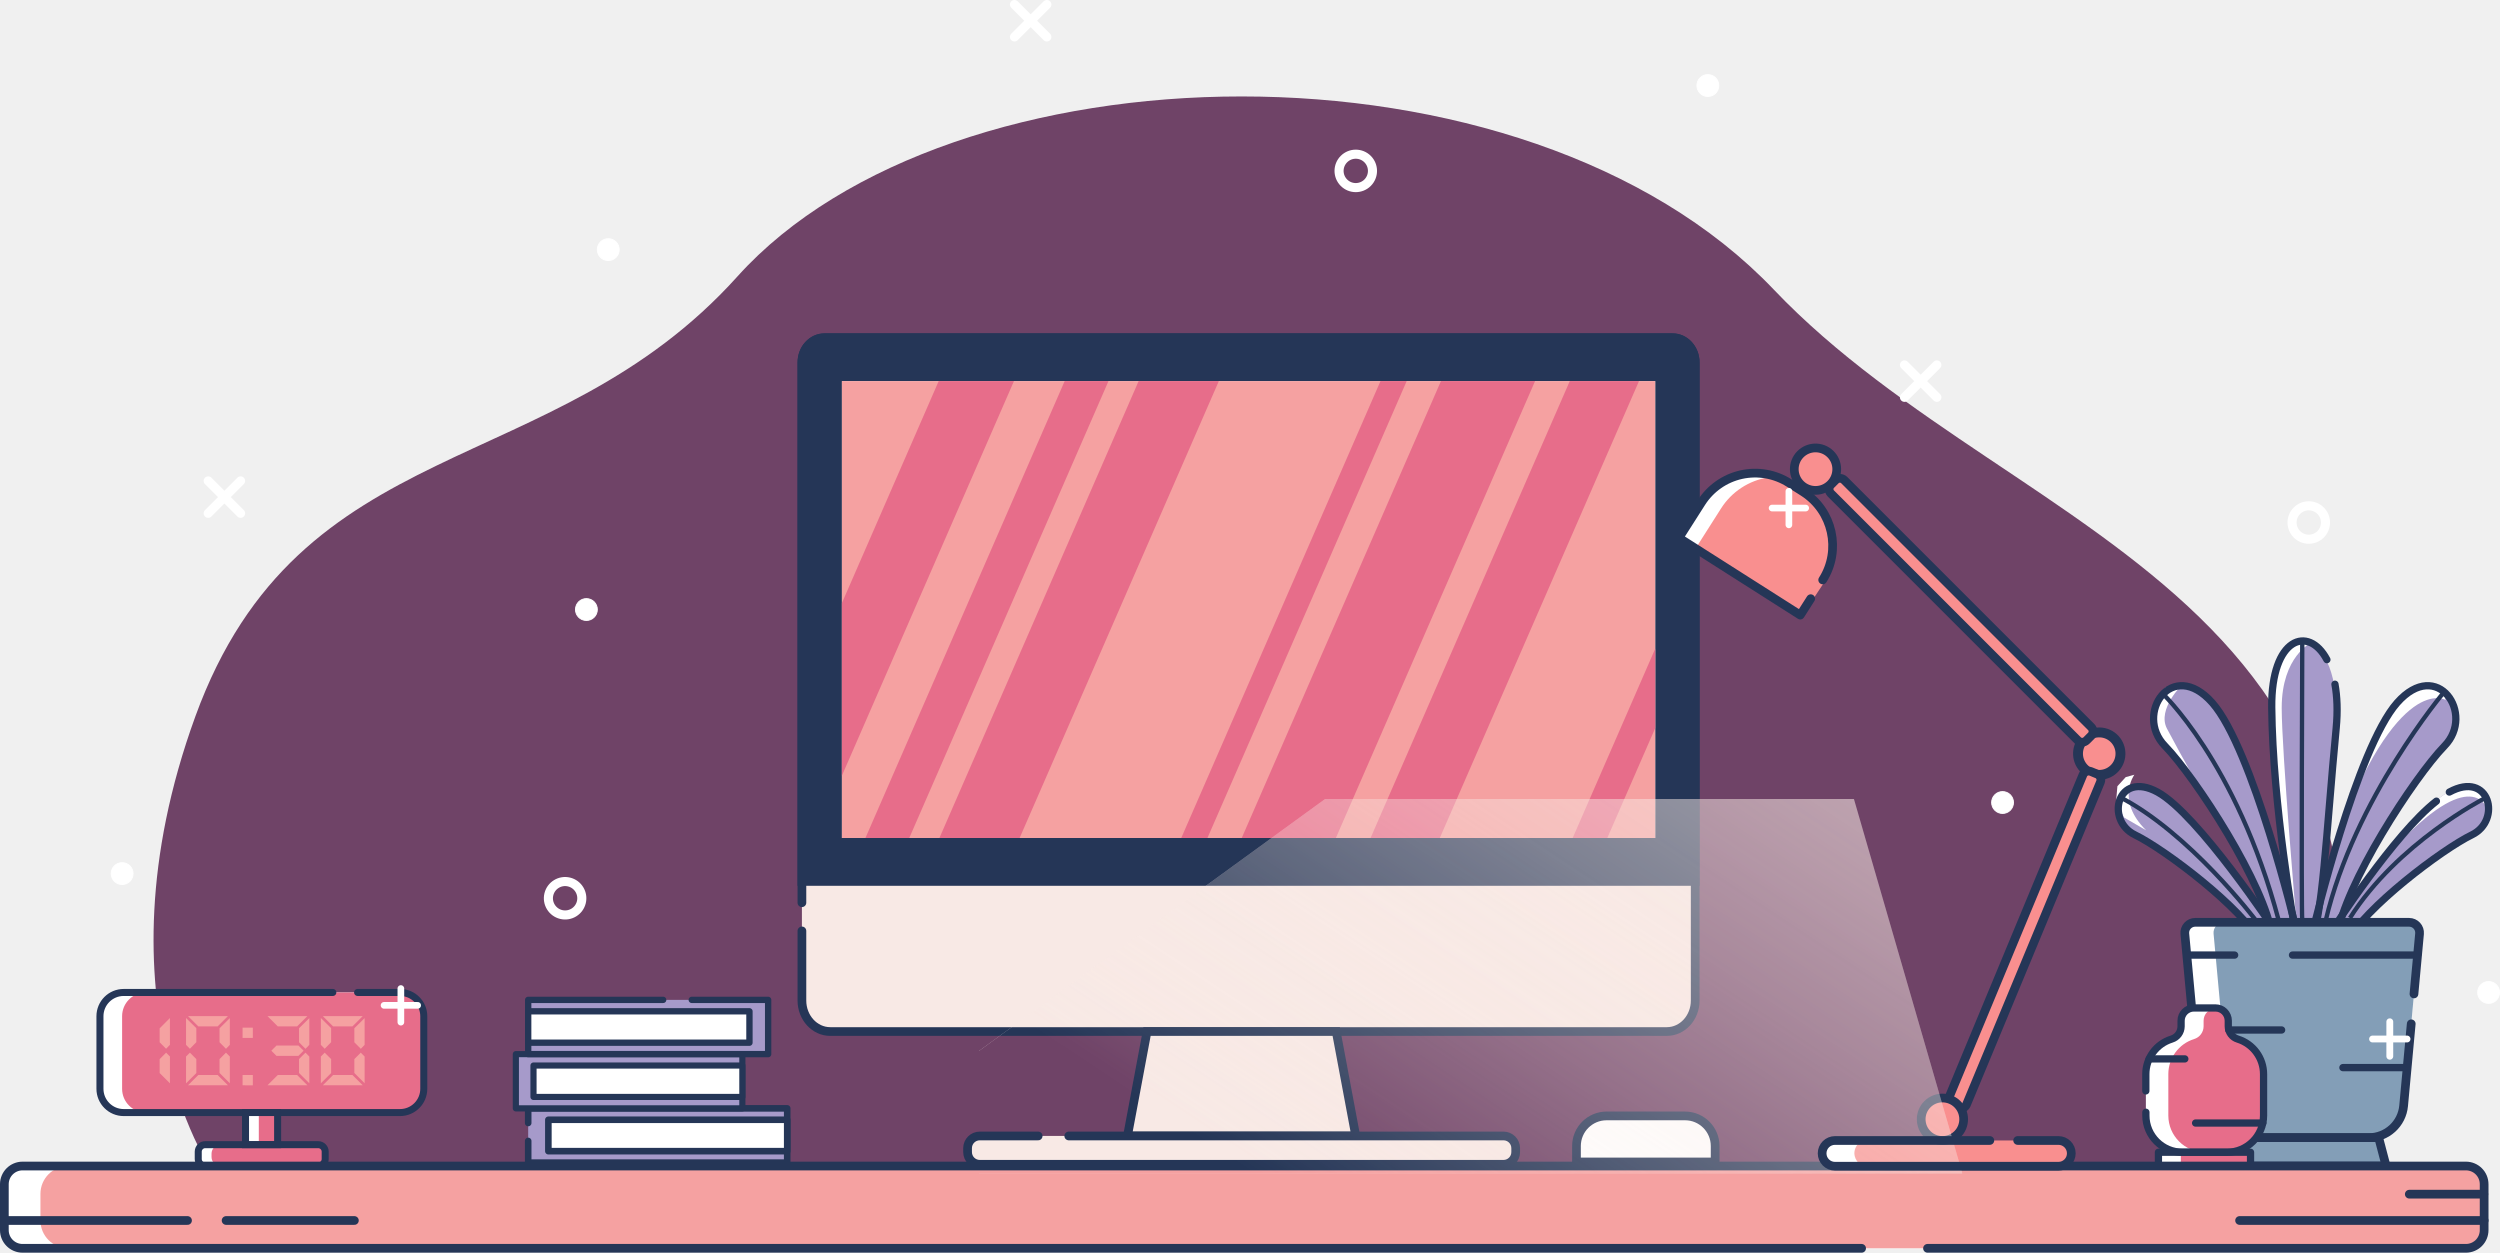
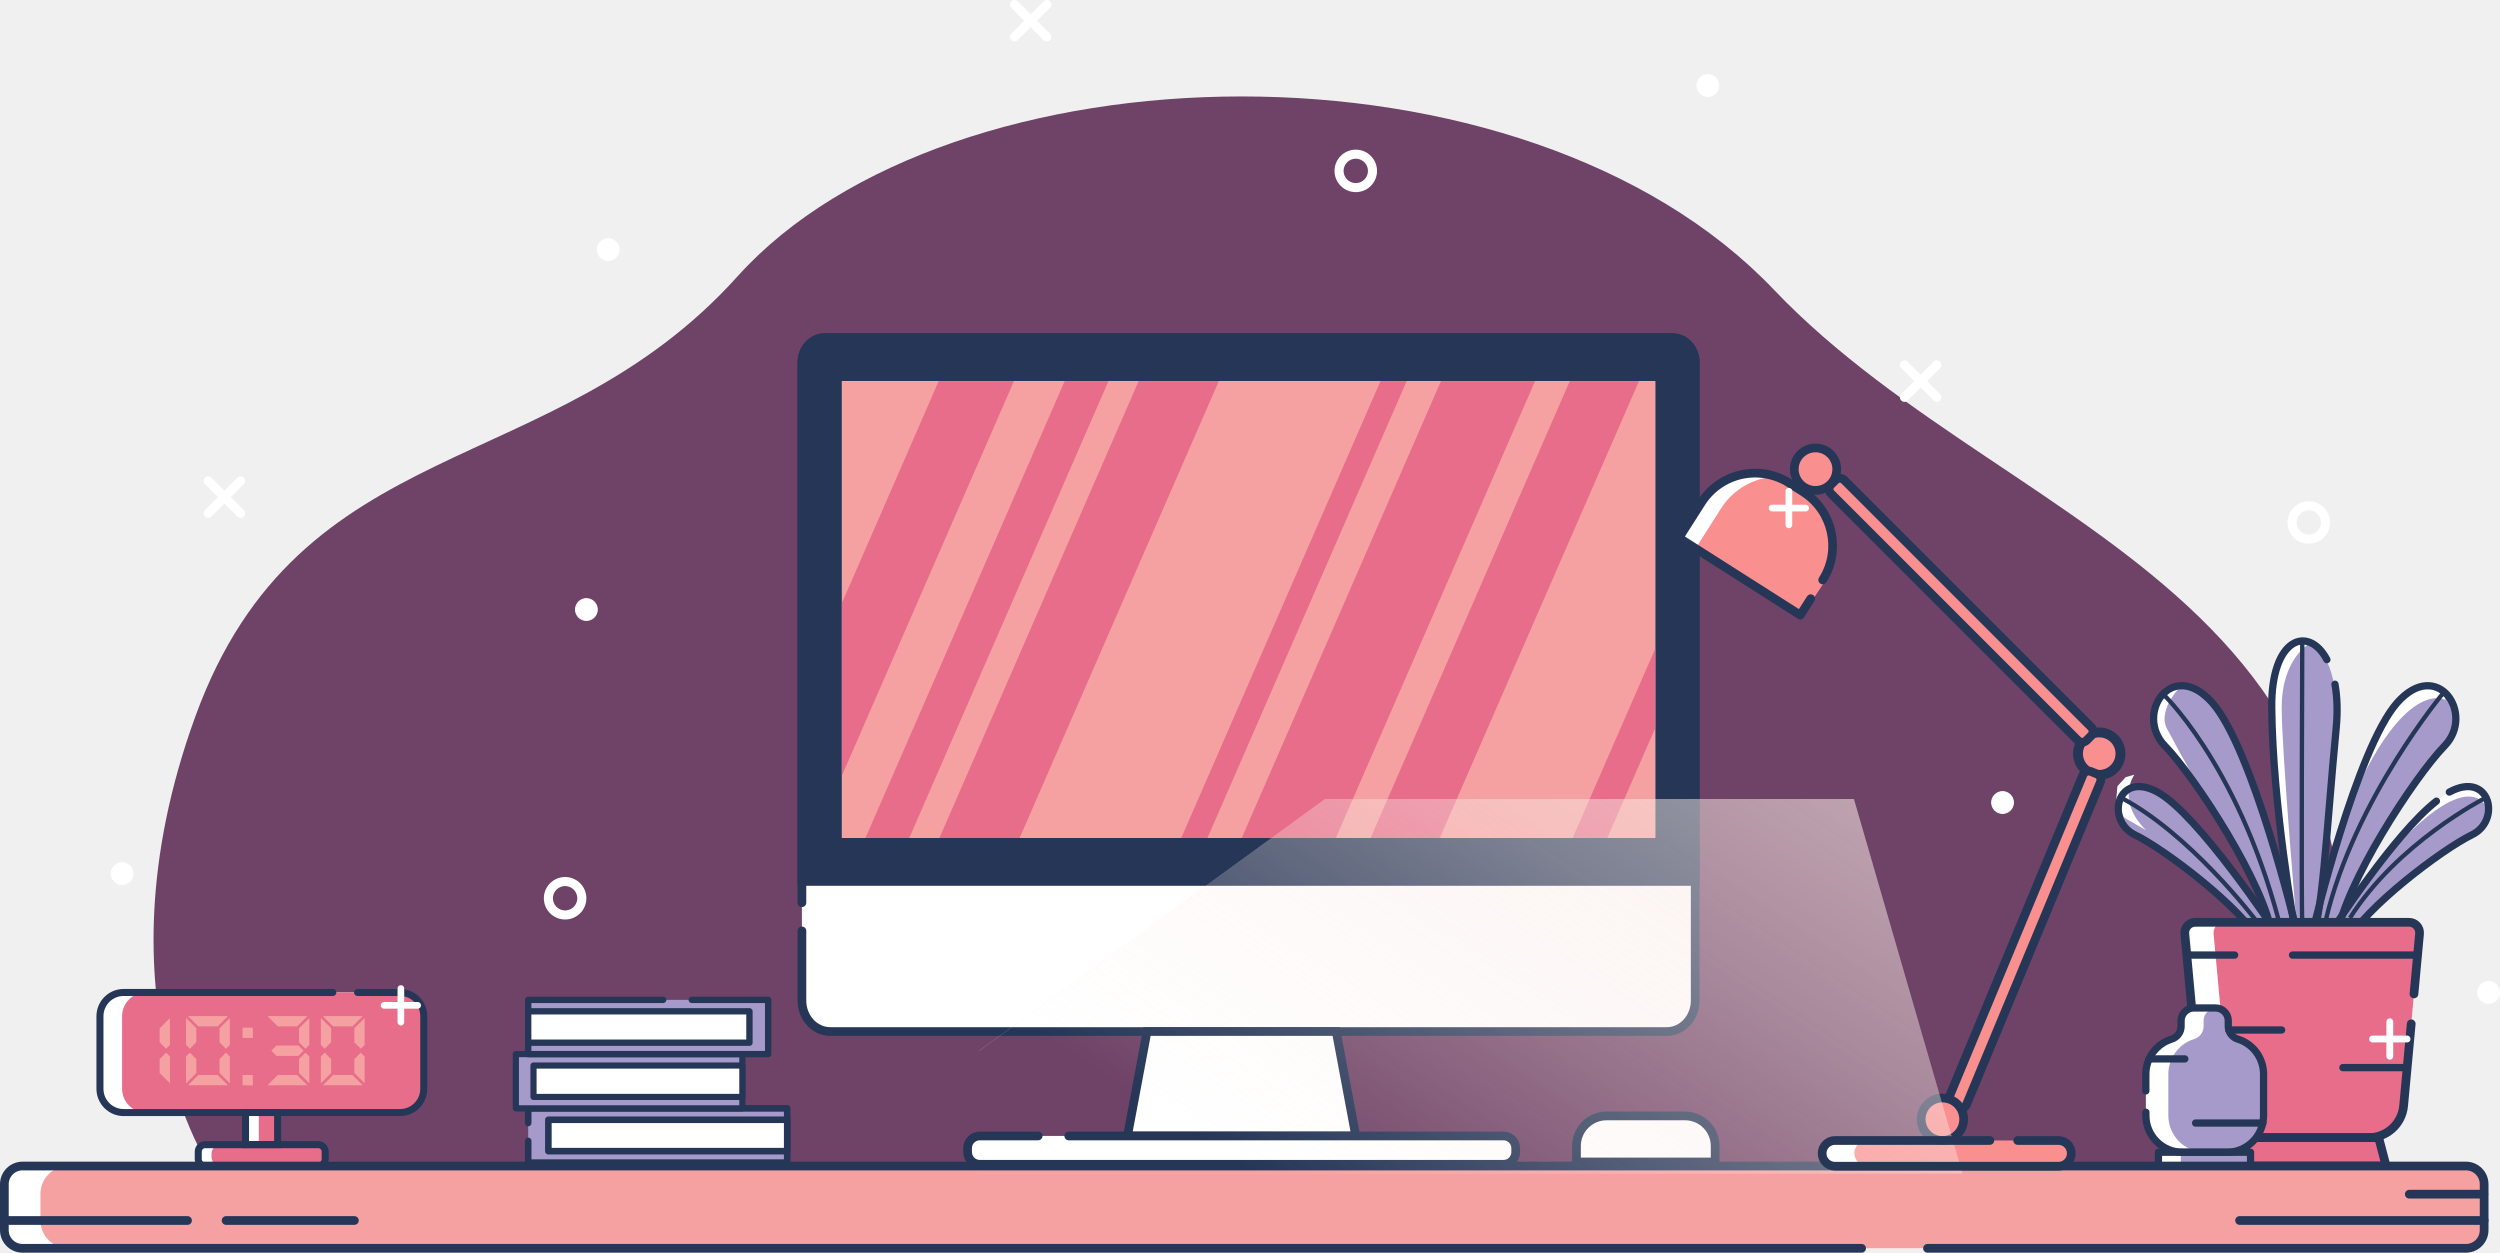
<svg xmlns="http://www.w3.org/2000/svg" id="Layer_1" data-name="Layer 1" viewBox="0 0 2630.13 1317.88">
  <defs>
-     <style>.cls-1{mask:url(#mask);}.cls-2{mix-blend-mode:multiply;fill:url(#linear-gradient);}.cls-3{fill:#6f4367;}.cls-24,.cls-26,.cls-28,.cls-29,.cls-30,.cls-33,.cls-38,.cls-4,.cls-6{fill:#fff;}.cls-10,.cls-11,.cls-12,.cls-13,.cls-15,.cls-17,.cls-18,.cls-19,.cls-20,.cls-21,.cls-22,.cls-23,.cls-24,.cls-25,.cls-26,.cls-27,.cls-28,.cls-35,.cls-4,.cls-7,.cls-8{stroke:#253657;}.cls-13,.cls-15,.cls-17,.cls-18,.cls-20,.cls-21,.cls-23,.cls-24,.cls-25,.cls-26,.cls-27,.cls-28,.cls-29,.cls-30,.cls-31,.cls-32,.cls-38,.cls-4,.cls-7{stroke-linecap:round;stroke-linejoin:round;}.cls-10,.cls-15,.cls-35,.cls-4,.cls-7,.cls-8{stroke-width:9.17px;}.cls-23,.cls-25,.cls-27,.cls-5{fill:#a69aca;}.cls-10,.cls-37,.cls-7{fill:#f8e9e5;}.cls-8{fill:#253657;}.cls-10,.cls-11,.cls-12,.cls-19,.cls-22,.cls-33,.cls-35,.cls-8{stroke-miterlimit:10;}.cls-9{fill:#f5a1a1;}.cls-11,.cls-12,.cls-13,.cls-15,.cls-17,.cls-18,.cls-19,.cls-20,.cls-21,.cls-32{fill:none;}.cls-11{stroke-width:4.58px;}.cls-12,.cls-17{stroke-width:7.64px;}.cls-13{stroke-width:7.64px;}.cls-14{fill:#839eb7;}.cls-16{fill:#e76d8a;}.cls-18,.cls-19{stroke-width:7.39px;}.cls-20{stroke-width:9.17px;}.cls-21{stroke-width:7.68px;}.cls-22,.cls-34,.cls-35{fill:#f98f8f;}.cls-22{stroke-width:10.41px;}.cls-23,.cls-24{stroke-width:6.93px;}.cls-25,.cls-26{stroke-width:6.48px;}.cls-27,.cls-28{stroke-width:6.67px;}.cls-29,.cls-30,.cls-31,.cls-32,.cls-33,.cls-38{stroke:#fff;}.cls-29{stroke-width:7.2px;}.cls-30{stroke-width:7.02px;}.cls-31{fill:#020202;}.cls-31,.cls-32{stroke-width:9.56px;}.cls-36{mask:url(#mask-2);}.cls-37{opacity:0.61;}.cls-38{stroke-width:7.01px;}.cls-39{filter:url(#luminosity-noclip-2);}.cls-40{filter:url(#luminosity-noclip);}</style>
+     <style>.cls-1{mask:url(#mask);}.cls-2{mix-blend-mode:multiply;fill:url(#linear-gradient);}.cls-3{fill:#6f4367;}.cls-22,.cls-24,.cls-26,.cls-27,.cls-28,.cls-31,.cls-36,.cls-4,.cls-6,.cls-9{fill:#fff;}.cls-10,.cls-11,.cls-12,.cls-14,.cls-15,.cls-16,.cls-17,.cls-18,.cls-19,.cls-20,.cls-21,.cls-22,.cls-23,.cls-24,.cls-25,.cls-26,.cls-33,.cls-4,.cls-7,.cls-9{stroke:#253657;}.cls-12,.cls-14,.cls-15,.cls-16,.cls-18,.cls-19,.cls-21,.cls-22,.cls-23,.cls-24,.cls-25,.cls-26,.cls-27,.cls-28,.cls-29,.cls-30,.cls-36,.cls-4{stroke-linecap:round;stroke-linejoin:round;}.cls-14,.cls-33,.cls-4,.cls-7,.cls-9{stroke-width:9.17px;}.cls-21,.cls-23,.cls-25,.cls-5{fill:#a69aca;}.cls-7{fill:#253657;}.cls-10,.cls-11,.cls-17,.cls-20,.cls-31,.cls-33,.cls-7,.cls-9{stroke-miterlimit:10;}.cls-8{fill:#f5a1a1;}.cls-10,.cls-11,.cls-12,.cls-14,.cls-15,.cls-16,.cls-17,.cls-18,.cls-19,.cls-30{fill:none;}.cls-10{stroke-width:4.58px;}.cls-11,.cls-15{stroke-width:7.64px;}.cls-12{stroke-width:7.64px;}.cls-13{fill:#e76d8a;}.cls-16,.cls-17{stroke-width:7.39px;}.cls-18{stroke-width:9.17px;}.cls-19{stroke-width:7.68px;}.cls-20,.cls-32,.cls-33{fill:#f98f8f;}.cls-20{stroke-width:10.41px;}.cls-21,.cls-22{stroke-width:6.93px;}.cls-23,.cls-24{stroke-width:6.48px;}.cls-25,.cls-26{stroke-width:6.67px;}.cls-27,.cls-28,.cls-29,.cls-30,.cls-31,.cls-36{stroke:#fff;}.cls-27{stroke-width:7.2px;}.cls-28{stroke-width:7.02px;}.cls-29{fill:#020202;}.cls-29,.cls-30{stroke-width:9.56px;}.cls-34{mask:url(#mask-2);}.cls-35{fill:#f8e9e5;opacity:0.61;}.cls-36{stroke-width:7.01px;}.cls-37{filter:url(#luminosity-noclip-2);}.cls-38{filter:url(#luminosity-noclip);}</style>
    <filter id="luminosity-noclip" x="1030.43" y="-9192" width="1212.18" height="32766" filterUnits="userSpaceOnUse" color-interpolation-filters="sRGB">
      <feFlood flood-color="#fff" result="bg" />
      <feBlend in="SourceGraphic" in2="bg" />
    </filter>
    <mask id="mask" x="1030.43" y="-9192" width="1212.18" height="32766" maskUnits="userSpaceOnUse">
-       <g class="cls-40" />
+       <g class="cls-38" />
    </mask>
    <linearGradient id="linear-gradient" x1="2024.23" y1="922.09" x2="1594.33" y2="1571.6" gradientUnits="userSpaceOnUse">
      <stop offset="0" stop-color="#fff" />
      <stop offset="0.09" stop-color="#f5f5f5" />
      <stop offset="0.23" stop-color="#dadada" />
      <stop offset="0.42" stop-color="#aeaeae" />
      <stop offset="0.64" stop-color="#717171" />
      <stop offset="0.89" stop-color="#242424" />
      <stop offset="1" />
    </linearGradient>
    <filter id="luminosity-noclip-2" x="1030.43" y="841.63" width="1212.18" height="666.22" filterUnits="userSpaceOnUse" color-interpolation-filters="sRGB">
      <feFlood flood-color="#fff" result="bg" />
      <feBlend in="SourceGraphic" in2="bg" />
    </filter>
    <mask id="mask-2" x="852.42" y="568.62" width="1212.18" height="666.22" maskUnits="userSpaceOnUse">
-       <g class="cls-39">
+       <g class="cls-37">
        <g transform="translate(-178.02 -273.01)">
          <g class="cls-1">
            <polygon class="cls-2" points="1945.77 841.63 1030.43 1507.86 2242.61 1507.86 2073.47 923.76 1945.77 841.63" />
          </g>
        </g>
      </g>
    </mask>
  </defs>
  <path class="cls-3" d="M405,1511.4s-131.68-181.6-21.47-484.65S758.24,781.18,953.79,563.91c223.16-248,828-261.73,1090.35,13.77s746,321.74,556.53,965.33Z" transform="translate(-178.02 -273.01)" />
  <path class="cls-4" d="M1690.22,1174h82.52a31.69,31.69,0,0,1,31.69,31.69v16.73a0,0,0,0,1,0,0h-145.9a0,0,0,0,1,0,0v-16.73A31.69,31.69,0,0,1,1690.22,1174Z" />
  <path class="cls-5" d="M2611.05,1249.11s45.31-188.66,87.85-236.74,82.31,12,49.94,45.31-106,147-113.1,200.68S2611.05,1249.11,2611.05,1249.11Z" transform="translate(-178.02 -273.01)" />
  <path class="cls-5" d="M2795.12,1124.52a30.42,30.42,0,0,1-17.55,26.77c-31.52,15.27-113,77-131.83,113.19s-15.13-12.91-15.13-12.91,15.95-24.14,37.4-53l0,0,.07-.09c26.79-36,62.11-79.3,85.71-92.15C2780.55,1091.75,2795.51,1107.22,2795.12,1124.52Z" transform="translate(-178.02 -273.01)" />
  <path class="cls-5" d="M2570,1251.58s-80.68-122.12-123.21-145.27-55.27,29.7-23.76,45,113,77,131.84,113.2S2570,1251.58,2570,1251.58Z" transform="translate(-178.02 -273.01)" />
  <path class="cls-5" d="M2592.3,1249.11s-45.31-188.66-87.85-236.74-82.31,12-49.94,45.31,106,147,113.1,200.68S2592.3,1249.11,2592.3,1249.11Z" transform="translate(-178.02 -273.01)" />
  <path class="cls-5" d="M2591,1248.19S2567.89,1120.57,2567,1017s78.3-87.86,67.82,22-14.59,203.61-26.72,222.1S2591,1248.19,2591,1248.19Z" transform="translate(-178.02 -273.01)" />
  <path class="cls-6" d="M2795.12,1124.52c-4.43-10.78-28.45-46.93-127,73.93,26.79-36,62.11-79.3,85.71-92.15C2780.55,1091.75,2795.51,1107.22,2795.12,1124.52Z" transform="translate(-178.02 -273.01)" />
-   <path class="cls-7" d="M1021.67,1222.72V654.31c0-14.38,10.67-26,23.82-26h892.15c13.15,0,23.82,11.67,23.82,26v671.32c0,18-13.35,32.6-29.81,32.6H1051.48c-16.46,0-29.81-14.6-29.81-32.6v-73.26" transform="translate(-178.02 -273.01)" />
-   <path class="cls-8" d="M1961.46,654.31v546H1021.67v-546c0-14.38,10.67-26,23.82-26h892.15C1950.79,628.26,1961.46,639.93,1961.46,654.31Z" transform="translate(-178.02 -273.01)" />
+   <path class="cls-4" d="M1021.67,1222.72V654.31c0-14.38,10.67-26,23.82-26h892.15c13.15,0,23.82,11.67,23.82,26v671.32c0,18-13.35,32.6-29.81,32.6H1051.48c-16.46,0-29.81-14.6-29.81-32.6v-73.26" transform="translate(-178.02 -273.01)" />
+   <path class="cls-7" d="M1961.46,654.31v546H1021.67v-546c0-14.38,10.67-26,23.82-26h892.15C1950.79,628.26,1961.46,639.93,1961.46,654.31Z" transform="translate(-178.02 -273.01)" />
  <rect class="cls-6" x="885.73" y="400.95" width="855.63" height="480.67" />
-   <rect class="cls-9" x="885.73" y="400.95" width="855.63" height="480.67" />
-   <polygon class="cls-10" points="1426.35 1195.09 1186.14 1195.09 1206.74 1085.22 1405.75 1085.22 1426.35 1195.09" />
-   <path class="cls-7" d="M1302.41,1468.1h457.38a12.83,12.83,0,0,1,12.82,12.83v4.15a12.82,12.82,0,0,1-12.82,12.83h-551a12.82,12.82,0,0,1-12.83-12.83v-4.15a12.83,12.83,0,0,1,12.83-12.83h61.42" transform="translate(-178.02 -273.01)" />
-   <path class="cls-11" d="M2791.46,1113.17s-91.26,46.55-141.19,125.62" transform="translate(-178.02 -273.01)" />
+   <rect class="cls-8" x="885.73" y="400.95" width="855.63" height="480.67" />
+   <polygon class="cls-9" points="1426.35 1195.09 1186.14 1195.09 1206.74 1085.22 1405.75 1085.22 1426.35 1195.09" />
+   <path class="cls-4" d="M1302.41,1468.1h457.38a12.83,12.83,0,0,1,12.82,12.83v4.15a12.82,12.82,0,0,1-12.82,12.83h-551a12.82,12.82,0,0,1-12.83-12.83v-4.15a12.83,12.83,0,0,1,12.83-12.83h61.42" transform="translate(-178.02 -273.01)" />
+   <path class="cls-10" d="M2791.46,1113.17s-91.26,46.55-141.19,125.62" transform="translate(-178.02 -273.01)" />
  <path class="cls-6" d="M2423.47,1088.07s-19.7,27,12.4,58.45L2412.52,1133l-8.23-17.19,1.34-15.65,8.77-9.59Z" transform="translate(-178.02 -273.01)" />
-   <path class="cls-11" d="M2551.44,1241.43s-70.58-93.23-144.78-130.64" transform="translate(-178.02 -273.01)" />
+   <path class="cls-10" d="M2551.44,1241.43s-70.58-93.23-144.78-130.64" transform="translate(-178.02 -273.01)" />
  <path class="cls-6" d="M2474.29,992.84s-27.25,26.1-16.53,46.69c13.61,26.14,48.36,87.53,48.36,87.53l-54-72.6-10-19.93.79-18,6.52-13s5.87-7.1,7-7.17,11.63-3.48,11.63-3.48Z" transform="translate(-178.02 -273.01)" />
-   <path class="cls-11" d="M2451.56,1001.07s79.07,72.39,123.81,240.36" transform="translate(-178.02 -273.01)" />
+   <path class="cls-10" d="M2451.56,1001.07s79.07,72.39,123.81,240.36" transform="translate(-178.02 -273.01)" />
  <path class="cls-6" d="M2609.82,948.94s-31.33,14.43-31.33,68.78c0,45.79,15.6,226.79,15.6,226.79l-10.24-34.58-14.75-136-3.36-81.09,13.5-36.12S2592.14,938.79,2609.82,948.94Z" transform="translate(-178.02 -273.01)" />
-   <path class="cls-11" d="M2600.13,945.42s-1.25,285.65,0,296" transform="translate(-178.02 -273.01)" />
+   <path class="cls-10" d="M2600.13,945.42s-1.25,285.65,0,296" transform="translate(-178.02 -273.01)" />
  <path class="cls-6" d="M2750.92,1009.4s-50.47-30.45-117.43,151.48l49.34-130.34s23.52-31.45,33.32-34.75S2748.84,991.46,2750.92,1009.4Z" transform="translate(-178.02 -273.01)" />
-   <path class="cls-11" d="M2749.34,1001.07S2655,1113,2624.78,1241.43" transform="translate(-178.02 -273.01)" />
-   <path class="cls-12" d="M2612.08,1249.11s45.31-188.66,87.85-236.74,82.31,12,49.94,45.31-106,147-113.1,200.68S2612.08,1249.11,2612.08,1249.11Z" transform="translate(-178.02 -273.01)" />
-   <path class="cls-13" d="M2754.85,1106.31c42.54-23.15,55.27,29.7,23.75,45s-113,77-131.83,113.2-15.13-12.91-15.13-12.91,65.59-101.66,109.62-135.74" transform="translate(-178.02 -273.01)" />
-   <path class="cls-12" d="M2571.06,1251.58s-80.68-122.12-123.21-145.27-55.27,29.7-23.76,45,113,77,131.84,113.2S2571.06,1251.58,2571.06,1251.58Z" transform="translate(-178.02 -273.01)" />
-   <path class="cls-12" d="M2593.33,1249.11s-45.32-188.66-87.86-236.74-82.3,12-49.93,45.31,106,147,113.1,200.68S2593.33,1249.11,2593.33,1249.11Z" transform="translate(-178.02 -273.01)" />
-   <path class="cls-13" d="M2634.51,992.84c2.33,12.81,3,28.25,1.3,46.19-10.48,109.9-14.59,203.61-26.72,222.1s-17.05-12.94-17.05-12.94S2568.92,1120.57,2568,1017c-.65-73,38.56-86.76,58.05-50" transform="translate(-178.02 -273.01)" />
+   <path class="cls-10" d="M2749.34,1001.07S2655,1113,2624.78,1241.43" transform="translate(-178.02 -273.01)" />
+   <path class="cls-11" d="M2612.08,1249.11s45.31-188.66,87.85-236.74,82.31,12,49.94,45.31-106,147-113.1,200.68S2612.08,1249.11,2612.08,1249.11Z" transform="translate(-178.02 -273.01)" />
+   <path class="cls-12" d="M2754.85,1106.31c42.54-23.15,55.27,29.7,23.75,45s-113,77-131.83,113.2-15.13-12.91-15.13-12.91,65.59-101.66,109.62-135.74" transform="translate(-178.02 -273.01)" />
+   <path class="cls-11" d="M2571.06,1251.58s-80.68-122.12-123.21-145.27-55.27,29.7-23.76,45,113,77,131.84,113.2S2571.06,1251.58,2571.06,1251.58Z" transform="translate(-178.02 -273.01)" />
+   <path class="cls-11" d="M2593.33,1249.11s-45.32-188.66-87.86-236.74-82.3,12-49.93,45.31,106,147,113.1,200.68S2593.33,1249.11,2593.33,1249.11Z" transform="translate(-178.02 -273.01)" />
+   <path class="cls-12" d="M2634.51,992.84c2.33,12.81,3,28.25,1.3,46.19-10.48,109.9-14.59,203.61-26.72,222.1s-17.05-12.94-17.05-12.94S2568.92,1120.57,2568,1017c-.65-73,38.56-86.76,58.05-50" transform="translate(-178.02 -273.01)" />
  <path class="cls-6" d="M2723.52,1255.32l-16.73,181.07a36.9,36.9,0,0,1-36.73,33.49h-140a36.9,36.9,0,0,1-36.73-33.49l-16.73-181.07a11,11,0,0,1,10.92-12h225.07A11,11,0,0,1,2723.52,1255.32Z" transform="translate(-178.02 -273.01)" />
  <polygon class="cls-6" points="2510.31 1226.69 2330.26 1226.69 2338.94 1196.87 2502.47 1196.87 2510.31 1226.69" />
-   <path class="cls-14" d="M2723.52,1255.32l-16.73,181.07a36.9,36.9,0,0,1-36.73,33.49H2560.27a36.88,36.88,0,0,1-36.72-33.49l-16.74-181.07a11,11,0,0,1,10.94-12h194.83A11,11,0,0,1,2723.52,1255.32Z" transform="translate(-178.02 -273.01)" />
-   <polygon class="cls-14" points="2510.31 1226.69 2360.49 1226.69 2369.16 1196.87 2502.47 1196.87 2510.31 1226.69" />
-   <path class="cls-15" d="M2714.76,1350.11l-8,86.28a36.9,36.9,0,0,1-36.73,33.49h-140a36.9,36.9,0,0,1-36.73-33.49l-16.73-181.06a11,11,0,0,1,10.93-12h225.07a11,11,0,0,1,10.93,12l-5.86,63.36" transform="translate(-178.02 -273.01)" />
-   <polygon class="cls-15" points="2510.32 1226.7 2330.27 1226.7 2338.94 1196.87 2502.47 1196.87 2510.32 1226.7" />
+   <path class="cls-13" d="M2723.52,1255.32l-16.73,181.07a36.9,36.9,0,0,1-36.73,33.49H2560.27a36.88,36.88,0,0,1-36.72-33.49l-16.74-181.07a11,11,0,0,1,10.94-12h194.83A11,11,0,0,1,2723.52,1255.32Z" transform="translate(-178.02 -273.01)" />
+   <polygon class="cls-13" points="2510.31 1226.69 2360.49 1226.69 2369.16 1196.87 2502.47 1196.87 2510.31 1226.69" />
+   <path class="cls-14" d="M2714.76,1350.11l-8,86.28a36.9,36.9,0,0,1-36.73,33.49h-140a36.9,36.9,0,0,1-36.73-33.49l-16.73-181.06a11,11,0,0,1,10.93-12h225.07a11,11,0,0,1,10.93,12l-5.86,63.36" transform="translate(-178.02 -273.01)" />
+   <polygon class="cls-14" points="2510.32 1226.7 2330.27 1226.7 2338.94 1196.87 2502.47 1196.87 2510.32 1226.7" />
  <path class="cls-6" d="M2559.4,1403v43.6a38.6,38.6,0,0,1-38.59,38.6h-46.62a38.6,38.6,0,0,1-38.6-38.6V1403a38.58,38.58,0,0,1,27.11-36.84,14.08,14.08,0,0,0,10-13.42v-5.87a13.5,13.5,0,0,1,13.51-13.49h23.11a13.49,13.49,0,0,1,13,13.48v5.86a14.11,14.11,0,0,0,10,13.43A38.57,38.57,0,0,1,2559.4,1403Z" transform="translate(-178.02 -273.01)" />
  <rect class="cls-6" x="2270.78" y="1212.23" width="96.9" height="14.47" />
-   <path class="cls-16" d="M2559.4,1403v43.6a38.6,38.6,0,0,1-38.59,38.6h-23a38.6,38.6,0,0,1-38.59-38.6V1403a38.59,38.59,0,0,1,27.1-36.84,14.09,14.09,0,0,0,10-13.42v-5.87a13,13,0,1,1,26.07,0v5.86a14.11,14.11,0,0,0,10,13.43A38.57,38.57,0,0,1,2559.4,1403Z" transform="translate(-178.02 -273.01)" />
-   <rect class="cls-16" x="2294.35" y="1212.23" width="73.33" height="14.47" />
-   <path class="cls-17" d="M2435.6,1443.14v3.51a38.6,38.6,0,0,0,38.59,38.6h46.62a38.6,38.6,0,0,0,38.59-38.6v-43.6a38.6,38.6,0,0,0-27.12-36.85,14.09,14.09,0,0,1-10-13.42v-5.86a13.5,13.5,0,0,0-13.5-13.5h-22.64a13.5,13.5,0,0,0-13.5,13.5v5.86a14.08,14.08,0,0,1-10,13.42,38.61,38.61,0,0,0-27.1,36.85v17.66" transform="translate(-178.02 -273.01)" />
-   <rect class="cls-17" x="2270.78" y="1212.24" width="96.9" height="14.47" />
+   <path class="cls-5" d="M2559.4,1403v43.6a38.6,38.6,0,0,1-38.59,38.6h-23a38.6,38.6,0,0,1-38.59-38.6V1403a38.59,38.59,0,0,1,27.1-36.84,14.09,14.09,0,0,0,10-13.42v-5.87a13,13,0,1,1,26.07,0v5.86a14.11,14.11,0,0,0,10,13.43A38.57,38.57,0,0,1,2559.4,1403Z" transform="translate(-178.02 -273.01)" />
+   <rect class="cls-5" x="2294.35" y="1212.23" width="73.33" height="14.47" />
+   <path class="cls-15" d="M2435.6,1443.14v3.51a38.6,38.6,0,0,0,38.59,38.6h46.62a38.6,38.6,0,0,0,38.59-38.6v-43.6a38.6,38.6,0,0,0-27.12-36.85,14.09,14.09,0,0,1-10-13.42v-5.86a13.5,13.5,0,0,0-13.5-13.5h-22.64a13.5,13.5,0,0,0-13.5,13.5v5.86a14.08,14.08,0,0,1-10,13.42,38.61,38.61,0,0,0-27.1,36.85v17.66" transform="translate(-178.02 -273.01)" />
+   <rect class="cls-15" x="2270.78" y="1212.24" width="96.9" height="14.47" />
  <rect class="cls-6" x="105.01" y="1044.12" width="340.66" height="126.34" rx="24.99" />
-   <path class="cls-16" d="M623.68,1342.12v76.36a25,25,0,0,1-25,25H331.48a25,25,0,0,1-25-25v-76.36a25,25,0,0,1,25-25H598.7A25,25,0,0,1,623.68,1342.12Z" transform="translate(-178.02 -273.01)" />
-   <path class="cls-18" d="M554.22,1317.13h44.64a25,25,0,0,1,25,25v76.36a25,25,0,0,1-25,25H308.17a25,25,0,0,1-25-25v-76.36a25,25,0,0,1,25-25h220" transform="translate(-178.02 -273.01)" />
+   <path class="cls-13" d="M623.68,1342.12v76.36a25,25,0,0,1-25,25H331.48a25,25,0,0,1-25-25v-76.36a25,25,0,0,1,25-25H598.7A25,25,0,0,1,623.68,1342.12Z" transform="translate(-178.02 -273.01)" />
+   <path class="cls-16" d="M554.22,1317.13h44.64a25,25,0,0,1,25,25v76.36a25,25,0,0,1-25,25H308.17a25,25,0,0,1-25-25v-76.36a25,25,0,0,1,25-25h220" transform="translate(-178.02 -273.01)" />
  <rect class="cls-6" x="258.45" y="1170.46" width="33.78" height="33.78" />
  <path class="cls-6" d="M520.29,1486.76v3.46a9.5,9.5,0,0,1-9.5,9.5H396.24a9.51,9.51,0,0,1-9.51-9.5v-3.46a9.51,9.51,0,0,1,9.51-9.52H510.79A9.5,9.5,0,0,1,520.29,1486.76Z" transform="translate(-178.02 -273.01)" />
-   <rect class="cls-16" x="272.28" y="1170.46" width="19.95" height="33.78" />
-   <path class="cls-16" d="M520.29,1486.76v3.46a9.5,9.5,0,0,1-9.5,9.5H410.07a9.5,9.5,0,0,1-9.5-9.5v-3.46a9.5,9.5,0,0,1,9.5-9.52H510.79A9.5,9.5,0,0,1,520.29,1486.76Z" transform="translate(-178.02 -273.01)" />
-   <rect class="cls-19" x="258.29" y="1170.45" width="33.78" height="33.78" />
-   <rect class="cls-19" x="208.56" y="1204.24" width="133.56" height="22.47" rx="7.35" />
-   <path class="cls-9" d="M346,1369.54v-14.67L356.8,1344v28.21l-4.06,4.16Zm10.82,15v28.2L346,1401.9v-14.67l6.76-6.77Z" transform="translate(-178.02 -273.01)" />
-   <path class="cls-9" d="M373.74,1372.24V1344l10.82,10.67v14.78l-6.76,6.93Zm10.82,15v14.69l-10.82,10.81v-28.21l4.06-4.06ZM417.83,1342,407,1352.8H386.64L375.82,1342Zm0,72.78h-42L386.64,1404H407ZM409,1369.52V1354.8l10.81-10.67v28.13l-4.05,4.15Zm10.81,15v28.12L409,1401.82V1387.2l6.76-6.74Z" transform="translate(-178.02 -273.01)" />
-   <path class="cls-9" d="M433.22,1365v-10.81H444V1365Zm0,49.8V1404H444v10.81Z" transform="translate(-178.02 -273.01)" />
-   <path class="cls-9" d="M501.42,1342l-10.81,10.81H470.23L459.42,1342Zm0,72.78h-42L470.23,1404h20.38ZM492,1373l5.41,5.4-5.41,5.41H468.88l-5.41-5.41,5.41-5.4Zm.63-3.46V1354.8l10.81-10.67v28.13l-4.06,4.15Zm10.81,15v28.12l-10.81-10.81V1387.2l6.75-6.74Z" transform="translate(-178.02 -273.01)" />
-   <path class="cls-9" d="M515.56,1372.24V1344l10.82,10.67v14.78l-6.76,6.93Zm10.82,15v14.69l-10.82,10.81v-28.21l4.06-4.06ZM559.65,1342l-10.82,10.81H528.46L517.64,1342Zm0,72.78h-42L528.46,1404h20.37Zm-8.84-45.25V1354.8l10.81-10.67v28.13l-4,4.15Zm10.81,15v28.12l-10.81-10.81V1387.2l6.76-6.74Z" transform="translate(-178.02 -273.01)" />
+   <rect class="cls-13" x="272.28" y="1170.46" width="19.95" height="33.78" />
+   <path class="cls-13" d="M520.29,1486.76v3.46a9.5,9.5,0,0,1-9.5,9.5H410.07a9.5,9.5,0,0,1-9.5-9.5v-3.46a9.5,9.5,0,0,1,9.5-9.52H510.79A9.5,9.5,0,0,1,520.29,1486.76Z" transform="translate(-178.02 -273.01)" />
+   <rect class="cls-17" x="258.29" y="1170.45" width="33.78" height="33.78" />
+   <rect class="cls-17" x="208.56" y="1204.24" width="133.56" height="22.47" rx="7.35" />
+   <path class="cls-8" d="M346,1369.54v-14.67L356.8,1344v28.21l-4.06,4.16Zm10.82,15v28.2L346,1401.9v-14.67l6.76-6.77Z" transform="translate(-178.02 -273.01)" />
+   <path class="cls-8" d="M373.74,1372.24V1344l10.82,10.67v14.78l-6.76,6.93Zm10.82,15v14.69l-10.82,10.81v-28.21l4.06-4.06ZM417.83,1342,407,1352.8H386.64L375.82,1342Zm0,72.78h-42L386.64,1404H407ZM409,1369.52V1354.8l10.81-10.67v28.13l-4.05,4.15Zm10.81,15v28.12L409,1401.82V1387.2l6.76-6.74Z" transform="translate(-178.02 -273.01)" />
+   <path class="cls-8" d="M433.22,1365v-10.81H444V1365Zm0,49.8V1404H444v10.81Z" transform="translate(-178.02 -273.01)" />
+   <path class="cls-8" d="M501.42,1342l-10.81,10.81H470.23L459.42,1342Zm0,72.78h-42L470.23,1404h20.38ZM492,1373l5.41,5.4-5.41,5.41H468.88l-5.41-5.41,5.41-5.4Zm.63-3.46V1354.8l10.81-10.67v28.13l-4.06,4.15Zm10.81,15v28.12l-10.81-10.81V1387.2l6.75-6.74Z" transform="translate(-178.02 -273.01)" />
+   <path class="cls-8" d="M515.56,1372.24V1344l10.82,10.67v14.78l-6.76,6.93Zm10.82,15v14.69l-10.82,10.81v-28.21l4.06-4.06ZM559.65,1342l-10.82,10.81H528.46L517.64,1342Zm0,72.78h-42L528.46,1404h20.37Zm-8.84-45.25V1354.8l10.81-10.67v28.13l-4,4.15Zm10.81,15v28.12l-10.81-10.81V1387.2l6.76-6.74Z" transform="translate(-178.02 -273.01)" />
  <rect class="cls-6" x="4.58" y="1226.71" width="2608.86" height="86.59" rx="29.28" />
-   <path class="cls-9" d="M2791.46,1529v28a29.28,29.28,0,0,1-29.27,29.27H249.84A29.28,29.28,0,0,1,220.57,1557v-28a29.26,29.26,0,0,1,29.27-29.26H2762.19A29.26,29.26,0,0,1,2791.46,1529Z" transform="translate(-178.02 -273.01)" />
-   <path class="cls-20" d="M2136.53,1586.31H201.76a19.16,19.16,0,0,1-19.16-19.16v-48.27a19.16,19.16,0,0,1,19.16-19.16H2772.3a19.16,19.16,0,0,1,19.16,19.16v48.27a19.16,19.16,0,0,1-19.16,19.16H2205.86" transform="translate(-178.02 -273.01)" />
-   <line class="cls-15" x1="2534.7" y1="1256.34" x2="2613.12" y2="1256.34" />
-   <line class="cls-15" x1="2613.44" y1="1284.02" x2="2356.16" y2="1284.02" />
-   <line class="cls-15" x1="237.87" y1="1284.02" x2="372.83" y2="1284.02" />
-   <line class="cls-15" x1="4.58" y1="1284.02" x2="197.28" y2="1284.02" />
-   <line class="cls-21" x1="2543.43" y1="1004.79" x2="2411.82" y2="1004.79" />
-   <line class="cls-21" x1="2350.96" y1="1004.79" x2="2301.03" y2="1004.79" />
-   <line class="cls-21" x1="2344.84" y1="1083.6" x2="2400.38" y2="1083.6" />
-   <line class="cls-21" x1="2464.87" y1="1123.18" x2="2532.33" y2="1123.18" />
-   <line class="cls-21" x1="2380.58" y1="1181.49" x2="2309.9" y2="1181.49" />
-   <line class="cls-21" x1="2261.06" y1="1114.02" x2="2298.53" y2="1114.02" />
-   <circle class="cls-22" cx="2386.45" cy="1065.73" r="22.34" transform="translate(-172.68 1870.31) rotate(-48.41)" />
-   <polyline class="cls-23" points="555.68 1181.46 555.68 1166.05 828.18 1166.05 828.18 1223.12 555.68 1223.12 555.68 1200.33" />
-   <rect class="cls-24" x="576.91" y="1178.07" width="251.27" height="33.03" />
-   <rect class="cls-25" x="542.7" y="1108.99" width="238.3" height="57.06" />
-   <rect class="cls-26" x="561.27" y="1121" width="219.73" height="33.03" />
-   <polyline class="cls-27" points="697.68 1051.92 555.68 1051.92 555.68 1108.99 808.13 1108.99 808.13 1051.92 727.76 1051.92" />
-   <rect class="cls-28" x="733.69" y="1336.95" width="232.78" height="33.03" transform="translate(1522.15 2433.92) rotate(180)" />
-   <line class="cls-29" x1="2496.04" y1="1093.09" x2="2532.33" y2="1093.09" />
-   <line class="cls-29" x1="2514.19" y1="1074.95" x2="2514.19" y2="1111.24" />
-   <line class="cls-30" x1="404.04" y1="1057.68" x2="439.41" y2="1057.68" />
-   <line class="cls-30" x1="421.73" y1="1040" x2="421.73" y2="1075.37" />
-   <line class="cls-31" x1="219.03" y1="505.94" x2="253.12" y2="540.03" />
-   <line class="cls-31" x1="253.12" y1="505.94" x2="219.03" y2="540.03" />
-   <circle class="cls-32" cx="772.51" cy="1217.92" r="17.58" transform="translate(-772.11 1405.9) rotate(-76.25)" />
-   <circle class="cls-33" cx="794.96" cy="914.3" r="11.49" transform="translate(-442.88 1228.39) rotate(-77.98)" />
-   <circle class="cls-33" cx="128.49" cy="919.06" r="11.49" />
-   <line class="cls-31" x1="2003.59" y1="383.91" x2="2037.68" y2="418" />
-   <line class="cls-31" x1="2037.68" y1="383.91" x2="2003.59" y2="418" />
-   <circle class="cls-32" cx="2606.97" cy="822.74" r="17.58" transform="translate(3.78 1811.36) rotate(-45)" />
-   <circle class="cls-33" cx="2618.14" cy="1044.12" r="11.49" />
-   <circle class="cls-33" cx="2284.82" cy="1117.3" r="11.49" transform="translate(-298.86 1669.85) rotate(-45)" />
-   <line class="cls-31" x1="1067.27" y1="4.78" x2="1101.36" y2="38.86" />
-   <line class="cls-31" x1="1101.36" y1="4.78" x2="1067.27" y2="38.86" />
-   <circle class="cls-32" cx="1604.36" cy="452.8" r="17.58" transform="translate(-28.29 994.07) rotate(-45)" />
-   <circle class="cls-33" cx="1974.77" cy="363.01" r="11.49" transform="translate(143.69 1229.68) rotate(-45)" />
-   <circle class="cls-33" cx="817.94" cy="535.63" r="11.49" transform="translate(-317.2 462.24) rotate(-45)" />
-   <polygon class="cls-16" points="1066.73 400.95 885.73 816.04 885.73 634.46 987.55 400.95 1066.73 400.95" />
-   <polygon class="cls-16" points="1166.18 400.95 956.58 881.63 910.47 881.63 1120.08 400.95 1166.18 400.95" />
-   <polygon class="cls-16" points="1282.28 400.95 1072.68 881.63 988.3 881.63 1197.89 400.95 1282.28 400.95" />
-   <polygon class="cls-16" points="1270.29 881.63 1479.89 400.95 1452.32 400.95 1242.71 881.63 1270.29 881.63" />
-   <polygon class="cls-16" points="1614.97 400.95 1405.38 881.63 1306.35 881.63 1515.95 400.95 1614.97 400.95" />
-   <polygon class="cls-16" points="1724.31 400.95 1514.72 881.63 1441.89 881.63 1651.48 400.95 1724.31 400.95" />
-   <polygon class="cls-16" points="1741.36 766.02 1690.95 881.63 1654.53 881.63 1741.36 682.51 1741.36 766.02" />
-   <rect class="cls-34" x="1916.97" y="1199.84" width="262.16" height="27.11" rx="8.87" />
-   <path class="cls-35" d="M2238.38,1438.67,2232,1436a6.51,6.51,0,0,1-3.51-8.51l140.89-339.25a6.51,6.51,0,0,1,8.51-3.51l6.35,2.63a6.51,6.51,0,0,1,3.52,8.51l-140.9,339.25A6.51,6.51,0,0,1,2238.38,1438.67Z" transform="translate(-178.02 -273.01)" />
-   <path class="cls-35" d="M2104.23,783l4.87-4.86a6.51,6.51,0,0,1,9.2,0l259.75,259.75a6.51,6.51,0,0,1,0,9.2l-4.86,4.86a6.5,6.5,0,0,1-9.21,0L2104.23,792.21A6.52,6.52,0,0,1,2104.23,783Z" transform="translate(-178.02 -273.01)" />
-   <circle class="cls-35" cx="2221.55" cy="1450.52" r="22.34" transform="translate(-553.01 1722.7) rotate(-45)" />
-   <circle class="cls-35" cx="2088.04" cy="766.62" r="22.34" transform="translate(-93.44 1459.92) rotate(-45.91)" />
-   <g class="cls-36">
-     <polygon class="cls-37" points="1767.76 568.62 852.42 1234.85 2064.59 1234.85 1895.46 650.75 1767.76 568.62" />
+   <path class="cls-8" d="M2791.46,1529v28a29.28,29.28,0,0,1-29.27,29.27H249.84A29.28,29.28,0,0,1,220.57,1557v-28a29.26,29.26,0,0,1,29.27-29.26H2762.19A29.26,29.26,0,0,1,2791.46,1529Z" transform="translate(-178.02 -273.01)" />
+   <path class="cls-18" d="M2136.53,1586.31H201.76a19.16,19.16,0,0,1-19.16-19.16v-48.27a19.16,19.16,0,0,1,19.16-19.16H2772.3a19.16,19.16,0,0,1,19.16,19.16v48.27a19.16,19.16,0,0,1-19.16,19.16H2205.86" transform="translate(-178.02 -273.01)" />
+   <line class="cls-14" x1="2534.7" y1="1256.34" x2="2613.12" y2="1256.34" />
+   <line class="cls-14" x1="2613.44" y1="1284.02" x2="2356.16" y2="1284.02" />
+   <line class="cls-14" x1="237.87" y1="1284.02" x2="372.83" y2="1284.02" />
+   <line class="cls-14" x1="4.58" y1="1284.02" x2="197.28" y2="1284.02" />
+   <line class="cls-19" x1="2543.43" y1="1004.79" x2="2411.82" y2="1004.79" />
+   <line class="cls-19" x1="2350.96" y1="1004.79" x2="2301.03" y2="1004.79" />
+   <line class="cls-19" x1="2344.84" y1="1083.6" x2="2400.38" y2="1083.6" />
+   <line class="cls-19" x1="2464.87" y1="1123.18" x2="2532.33" y2="1123.18" />
+   <line class="cls-19" x1="2380.58" y1="1181.49" x2="2309.9" y2="1181.49" />
+   <line class="cls-19" x1="2261.06" y1="1114.02" x2="2298.53" y2="1114.02" />
+   <circle class="cls-20" cx="2386.45" cy="1065.73" r="22.34" transform="translate(-172.68 1870.31) rotate(-48.41)" />
+   <polyline class="cls-21" points="555.68 1181.46 555.68 1166.05 828.18 1166.05 828.18 1223.12 555.68 1223.12 555.68 1200.33" />
+   <rect class="cls-22" x="576.91" y="1178.07" width="251.27" height="33.03" />
+   <rect class="cls-23" x="542.7" y="1108.99" width="238.3" height="57.06" />
+   <rect class="cls-24" x="561.27" y="1121" width="219.73" height="33.03" />
+   <polyline class="cls-25" points="697.68 1051.92 555.68 1051.92 555.68 1108.99 808.13 1108.99 808.13 1051.92 727.76 1051.92" />
+   <rect class="cls-26" x="733.69" y="1336.95" width="232.78" height="33.03" transform="translate(1522.15 2433.92) rotate(180)" />
+   <line class="cls-27" x1="2496.04" y1="1093.09" x2="2532.33" y2="1093.09" />
+   <line class="cls-27" x1="2514.19" y1="1074.95" x2="2514.19" y2="1111.24" />
+   <line class="cls-28" x1="404.04" y1="1057.68" x2="439.41" y2="1057.68" />
+   <line class="cls-28" x1="421.73" y1="1040" x2="421.73" y2="1075.37" />
+   <line class="cls-29" x1="219.03" y1="505.94" x2="253.12" y2="540.03" />
+   <line class="cls-29" x1="253.12" y1="505.94" x2="219.03" y2="540.03" />
+   <circle class="cls-30" cx="772.51" cy="1217.92" r="17.58" transform="translate(-772.11 1405.9) rotate(-76.25)" />
+   <circle class="cls-31" cx="794.96" cy="914.3" r="11.49" transform="translate(-442.88 1228.39) rotate(-77.98)" />
+   <circle class="cls-31" cx="128.49" cy="919.06" r="11.49" />
+   <line class="cls-29" x1="2003.59" y1="383.91" x2="2037.68" y2="418" />
+   <line class="cls-29" x1="2037.68" y1="383.91" x2="2003.59" y2="418" />
+   <circle class="cls-30" cx="2606.97" cy="822.74" r="17.58" transform="translate(3.78 1811.36) rotate(-45)" />
+   <circle class="cls-31" cx="2618.14" cy="1044.12" r="11.49" />
+   <circle class="cls-31" cx="2284.82" cy="1117.3" r="11.49" transform="translate(-298.86 1669.85) rotate(-45)" />
+   <line class="cls-29" x1="1067.27" y1="4.78" x2="1101.36" y2="38.86" />
+   <line class="cls-29" x1="1101.36" y1="4.78" x2="1067.27" y2="38.86" />
+   <circle class="cls-30" cx="1604.36" cy="452.8" r="17.58" transform="translate(-28.29 994.07) rotate(-45)" />
+   <circle class="cls-31" cx="1974.77" cy="363.01" r="11.49" transform="translate(143.69 1229.68) rotate(-45)" />
+   <circle class="cls-31" cx="817.94" cy="535.63" r="11.49" transform="translate(-317.2 462.24) rotate(-45)" />
+   <polygon class="cls-13" points="1066.73 400.95 885.73 816.04 885.73 634.46 987.55 400.95 1066.73 400.95" />
+   <polygon class="cls-13" points="1166.18 400.95 956.58 881.63 910.47 881.63 1120.08 400.95 1166.18 400.95" />
+   <polygon class="cls-13" points="1282.28 400.95 1072.68 881.63 988.3 881.63 1197.89 400.95 1282.28 400.95" />
+   <polygon class="cls-13" points="1270.29 881.63 1479.89 400.95 1452.32 400.95 1242.71 881.63 1270.29 881.63" />
+   <polygon class="cls-13" points="1614.97 400.95 1405.38 881.63 1306.35 881.63 1515.95 400.95 1614.97 400.95" />
+   <polygon class="cls-13" points="1724.31 400.95 1514.72 881.63 1441.89 881.63 1651.48 400.95 1724.31 400.95" />
+   <polygon class="cls-13" points="1741.36 766.02 1690.95 881.63 1654.53 881.63 1741.36 682.51 1741.36 766.02" />
+   <rect class="cls-32" x="1916.97" y="1199.84" width="262.16" height="27.11" rx="8.87" />
+   <path class="cls-33" d="M2238.38,1438.67,2232,1436a6.51,6.51,0,0,1-3.51-8.51l140.89-339.25a6.51,6.51,0,0,1,8.51-3.51l6.35,2.63a6.51,6.51,0,0,1,3.52,8.51l-140.9,339.25A6.51,6.51,0,0,1,2238.38,1438.67Z" transform="translate(-178.02 -273.01)" />
+   <path class="cls-33" d="M2104.23,783l4.87-4.86a6.51,6.51,0,0,1,9.2,0l259.75,259.75a6.51,6.51,0,0,1,0,9.2l-4.86,4.86a6.5,6.5,0,0,1-9.21,0L2104.23,792.21A6.52,6.52,0,0,1,2104.23,783Z" transform="translate(-178.02 -273.01)" />
+   <circle class="cls-33" cx="2221.55" cy="1450.52" r="22.34" transform="translate(-553.01 1722.7) rotate(-45)" />
+   <circle class="cls-33" cx="2088.04" cy="766.62" r="22.34" transform="translate(-93.44 1459.92) rotate(-45.91)" />
+   <g class="cls-34">
+     <polygon class="cls-35" points="1767.76 568.62 852.42 1234.85 2064.59 1234.85 1895.46 650.75 1767.76 568.62" />
  </g>
  <path class="cls-6" d="M2095.58,883.08,2079.09,909,2072,920.13l-127.7-81.27,23.57-37a67.05,67.05,0,0,1,92.64-20.59l14.49,9.21A67.12,67.12,0,0,1,2095.58,883.08Z" transform="translate(-178.02 -273.01)" />
-   <path class="cls-34" d="M2096.28,887l-20.41,30.9L1963.28,847.8l25.4-39.92a72.11,72.11,0,0,1,49.85-32.62,72.18,72.18,0,0,1,21.58,9.23l15.6,9.93C2109.39,815.87,2117.71,853.31,2096.28,887Z" transform="translate(-178.02 -273.01)" />
-   <path class="cls-15" d="M2083,902.86l-3.9,6.13L2072,920.13l-127.7-81.27,23.57-37a67.05,67.05,0,0,1,92.64-20.59l14.49,9.21a67.12,67.12,0,0,1,20.58,92.64" transform="translate(-178.02 -273.01)" />
+   <path class="cls-32" d="M2096.28,887l-20.41,30.9L1963.28,847.8l25.4-39.92a72.11,72.11,0,0,1,49.85-32.62,72.18,72.18,0,0,1,21.58,9.23l15.6,9.93C2109.39,815.87,2117.71,853.31,2096.28,887Z" transform="translate(-178.02 -273.01)" />
+   <path class="cls-14" d="M2083,902.86l-3.9,6.13L2072,920.13l-127.7-81.27,23.57-37a67.05,67.05,0,0,1,92.64-20.59l14.49,9.21a67.12,67.12,0,0,1,20.58,92.64" transform="translate(-178.02 -273.01)" />
  <path class="cls-6" d="M2136.53,1472.85s-17.16,12,0,27.11H2099.6l-4.62-15.58,6.44-10.41,16.65-1.12Z" transform="translate(-178.02 -273.01)" />
-   <path class="cls-15" d="M2300.7,1472.85h42.89a13.56,13.56,0,0,1,13.55,13.56h0a13.55,13.55,0,0,1-13.55,13.55H2108.54a13.56,13.56,0,0,1-13.56-13.55h0a13.56,13.56,0,0,1,13.56-13.56h162.9" transform="translate(-178.02 -273.01)" />
-   <line class="cls-38" x1="1864.33" y1="534.51" x2="1899.67" y2="534.51" />
-   <line class="cls-38" x1="1882" y1="516.84" x2="1882" y2="552.18" />
+   <path class="cls-14" d="M2300.7,1472.85h42.89a13.56,13.56,0,0,1,13.55,13.56h0a13.55,13.55,0,0,1-13.55,13.55H2108.54a13.56,13.56,0,0,1-13.56-13.55h0a13.56,13.56,0,0,1,13.56-13.56h162.9" transform="translate(-178.02 -273.01)" />
+   <line class="cls-36" x1="1864.33" y1="534.51" x2="1899.67" y2="534.51" />
+   <line class="cls-36" x1="1882" y1="516.84" x2="1882" y2="552.18" />
</svg>
